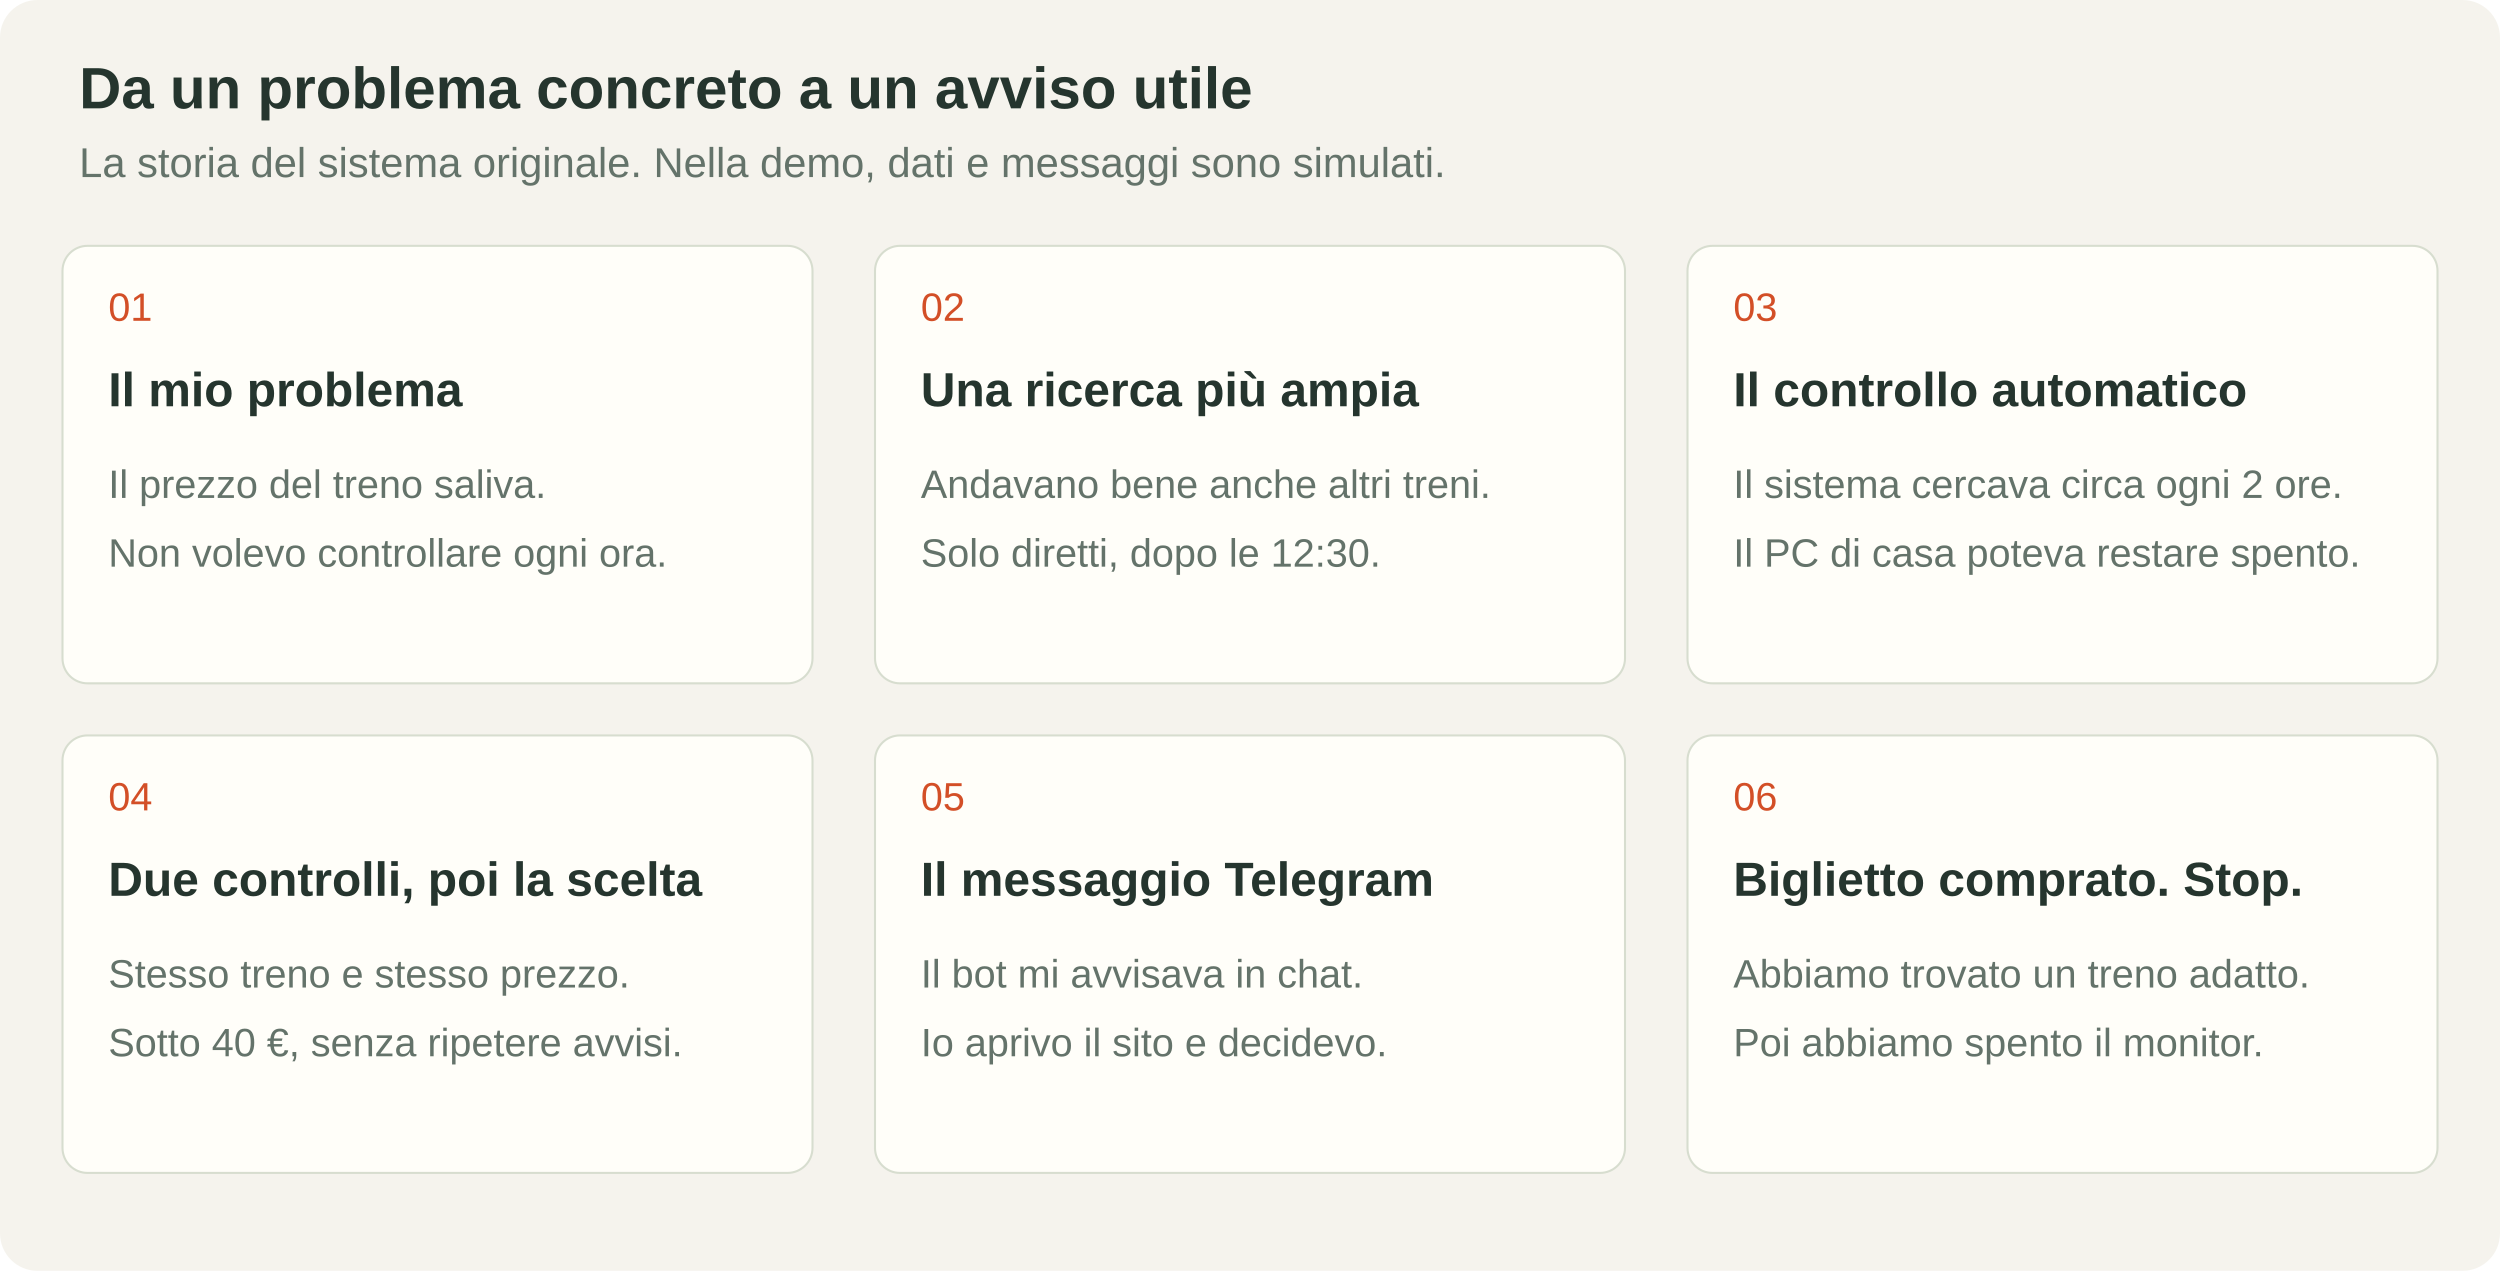
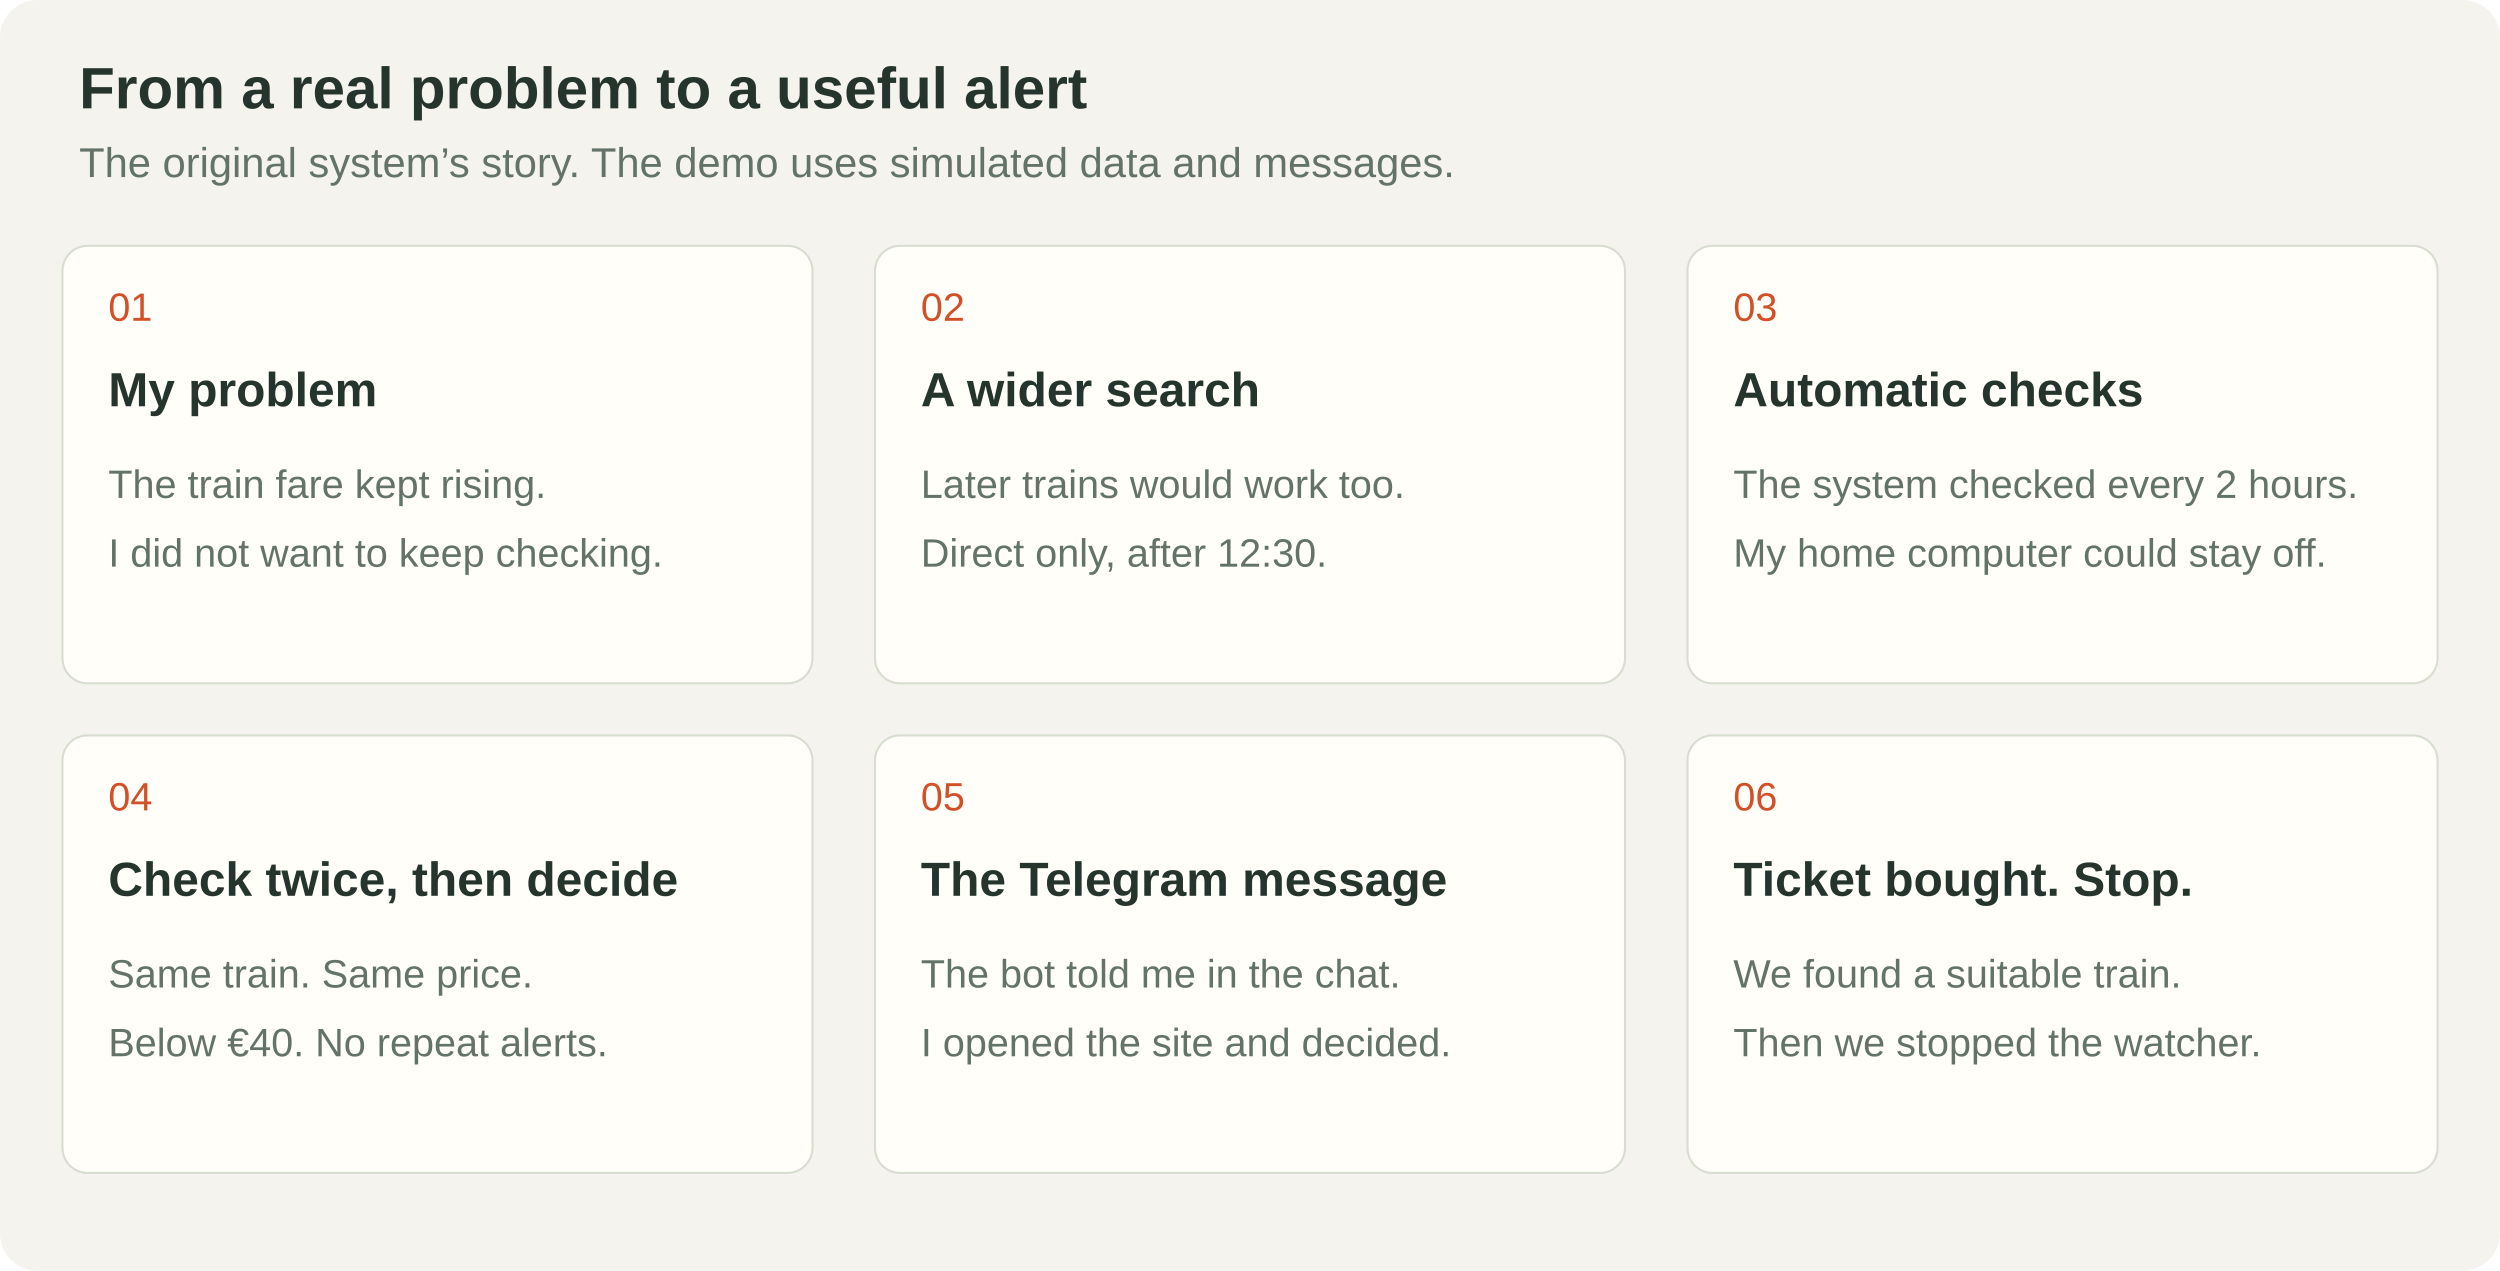
<svg xmlns="http://www.w3.org/2000/svg" width="1200" height="610" viewBox="0 0 1200 610" role="img" aria-labelledby="title desc">
  <style>text{font-family:Arial,Helvetica,sans-serif}.muted{fill:#64736a}.ink{fill:#25352e}.green{fill:#226644}</style>
  <rect width="1200" height="610" rx="18" fill="#f5f3ed" />
-   <text x="38" y="52" font-size="28" font-weight="700" fill="#25352e">Da un problema concreto a un avviso utile</text>
-   <text x="38" y="85" font-size="20" fill="#64736a">La storia del sistema originale. Nella demo, dati e messaggi sono simulati.</text>
+   <text x="38" y="52" font-size="28" font-weight="700" fill="#25352e">From a real problem to a useful alert</text>
+   <text x="38" y="85" font-size="20" fill="#64736a">The original system’s story. The demo uses simulated data and messages.</text>
  <rect x="30" y="118" width="360" height="210" rx="12" fill="#fffef9" stroke="#d7ddcf" />
  <text x="52" y="154" font-size="19" fill="#d34f27">01</text>
-   <text x="52" y="195" font-size="23" font-weight="700" fill="#25352e">Il mio problema</text>
-   <text x="52" y="239" font-size="19" fill="#64736a">Il prezzo del treno saliva.</text>
-   <text x="52" y="272" font-size="19" fill="#64736a">Non volevo controllare ogni ora.</text>
+   <text x="52" y="195" font-size="23" font-weight="700" fill="#25352e">My problem</text>
+   <text x="52" y="239" font-size="19" fill="#64736a">The train fare kept rising.</text>
+   <text x="52" y="272" font-size="19" fill="#64736a">I did not want to keep checking.</text>
  <rect x="420" y="118" width="360" height="210" rx="12" fill="#fffef9" stroke="#d7ddcf" />
  <text x="442" y="154" font-size="19" fill="#d34f27">02</text>
-   <text x="442" y="195" font-size="23" font-weight="700" fill="#25352e">Una ricerca più ampia</text>
-   <text x="442" y="239" font-size="19" fill="#64736a">Andavano bene anche altri treni.</text>
-   <text x="442" y="272" font-size="19" fill="#64736a">Solo diretti, dopo le 12:30.</text>
+   <text x="442" y="195" font-size="23" font-weight="700" fill="#25352e">A wider search</text>
+   <text x="442" y="239" font-size="19" fill="#64736a">Later trains would work too.</text>
+   <text x="442" y="272" font-size="19" fill="#64736a">Direct only, after 12:30.</text>
  <rect x="810" y="118" width="360" height="210" rx="12" fill="#fffef9" stroke="#d7ddcf" />
  <text x="832" y="154" font-size="19" fill="#d34f27">03</text>
-   <text x="832" y="195" font-size="23" font-weight="700" fill="#25352e">Il controllo automatico</text>
-   <text x="832" y="239" font-size="19" fill="#64736a">Il sistema cercava circa ogni 2 ore.</text>
-   <text x="832" y="272" font-size="19" fill="#64736a">Il PC di casa poteva restare spento.</text>
+   <text x="832" y="195" font-size="23" font-weight="700" fill="#25352e">Automatic checks</text>
+   <text x="832" y="239" font-size="19" fill="#64736a">The system checked every 2 hours.</text>
+   <text x="832" y="272" font-size="19" fill="#64736a">My home computer could stay off.</text>
  <rect x="30" y="353" width="360" height="210" rx="12" fill="#fffef9" stroke="#d7ddcf" />
  <text x="52" y="389" font-size="19" fill="#d34f27">04</text>
-   <text x="52" y="430" font-size="23" font-weight="700" fill="#25352e">Due controlli, poi la scelta</text>
-   <text x="52" y="474" font-size="19" fill="#64736a">Stesso treno e stesso prezzo.</text>
-   <text x="52" y="507" font-size="19" fill="#64736a">Sotto 40 €, senza ripetere avvisi.</text>
+   <text x="52" y="430" font-size="23" font-weight="700" fill="#25352e">Check twice, then decide</text>
+   <text x="52" y="474" font-size="19" fill="#64736a">Same train. Same price.</text>
+   <text x="52" y="507" font-size="19" fill="#64736a">Below €40. No repeat alerts.</text>
  <rect x="420" y="353" width="360" height="210" rx="12" fill="#fffef9" stroke="#d7ddcf" />
  <text x="442" y="389" font-size="19" fill="#d34f27">05</text>
-   <text x="442" y="430" font-size="23" font-weight="700" fill="#25352e">Il messaggio Telegram</text>
-   <text x="442" y="474" font-size="19" fill="#64736a">Il bot mi avvisava in chat.</text>
-   <text x="442" y="507" font-size="19" fill="#64736a">Io aprivo il sito e decidevo.</text>
+   <text x="442" y="430" font-size="23" font-weight="700" fill="#25352e">The Telegram message</text>
+   <text x="442" y="474" font-size="19" fill="#64736a">The bot told me in the chat.</text>
+   <text x="442" y="507" font-size="19" fill="#64736a">I opened the site and decided.</text>
  <rect x="810" y="353" width="360" height="210" rx="12" fill="#fffef9" stroke="#d7ddcf" />
  <text x="832" y="389" font-size="19" fill="#d34f27">06</text>
-   <text x="832" y="430" font-size="23" font-weight="700" fill="#25352e">Biglietto comprato. Stop.</text>
-   <text x="832" y="474" font-size="19" fill="#64736a">Abbiamo trovato un treno adatto.</text>
-   <text x="832" y="507" font-size="19" fill="#64736a">Poi abbiamo spento il monitor.</text>
+   <text x="832" y="430" font-size="23" font-weight="700" fill="#25352e">Ticket bought. Stop.</text>
+   <text x="832" y="474" font-size="19" fill="#64736a">We found a suitable train.</text>
+   <text x="832" y="507" font-size="19" fill="#64736a">Then we stopped the watcher.</text>
</svg>
